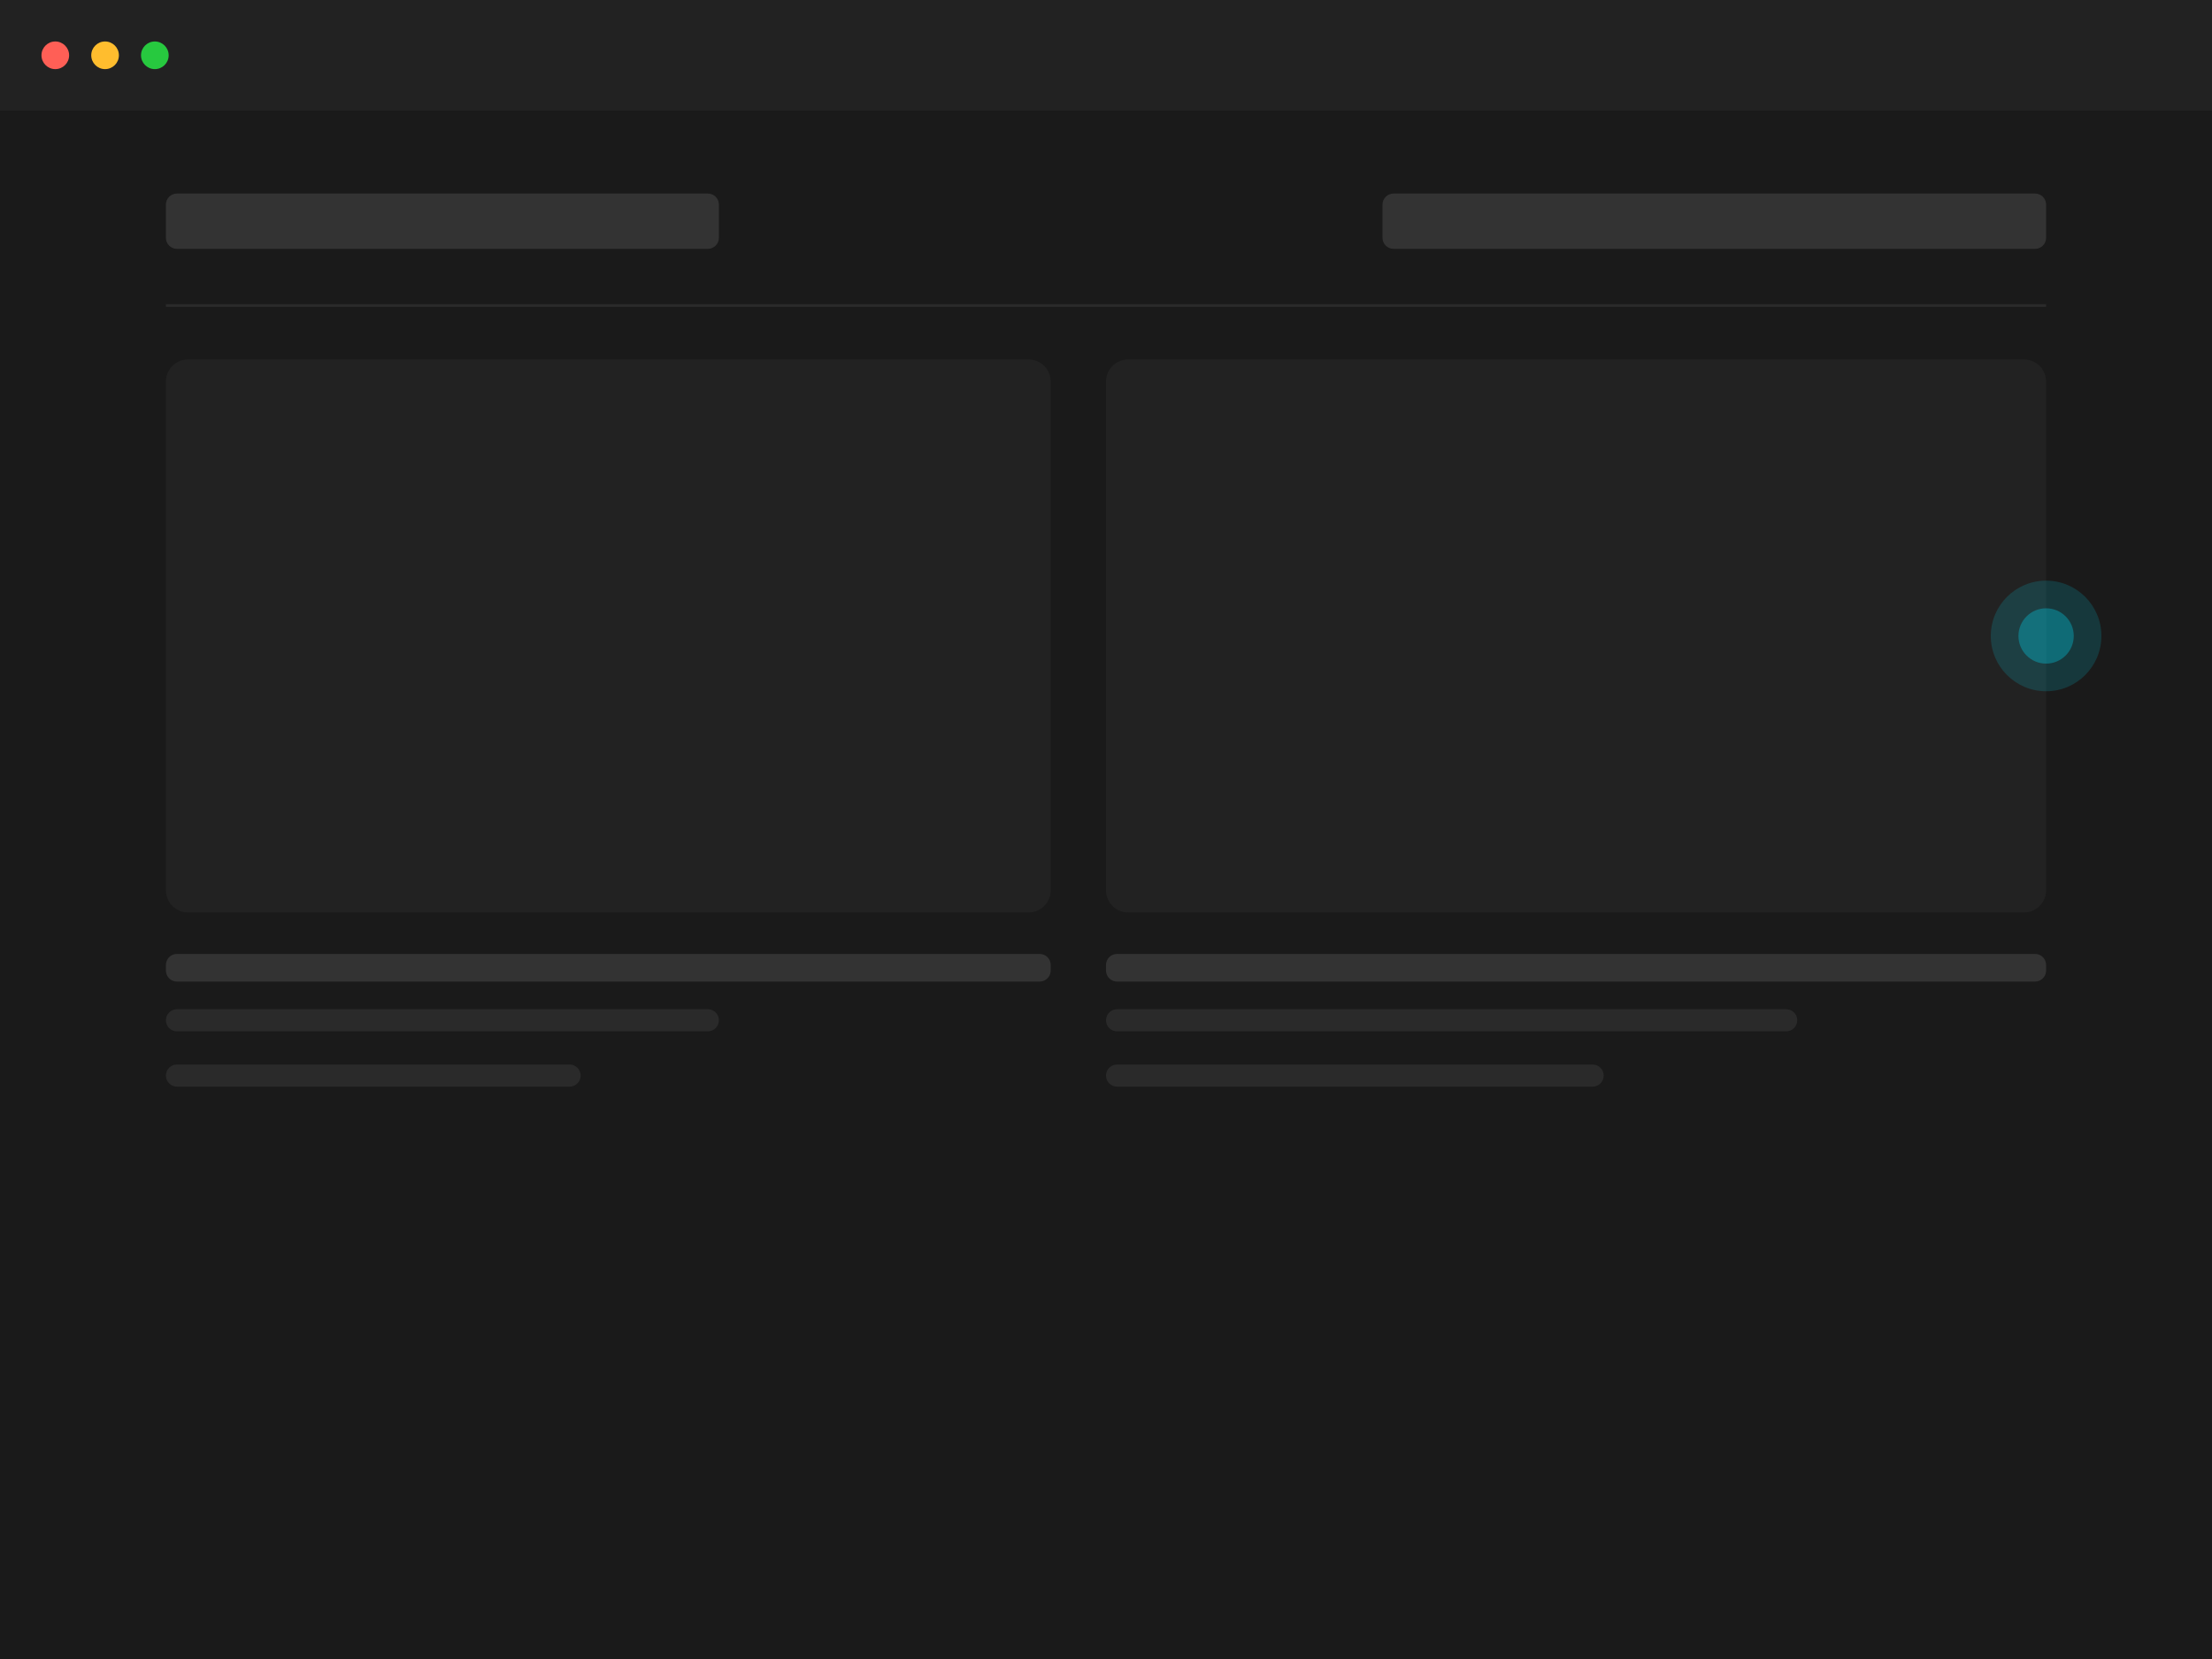
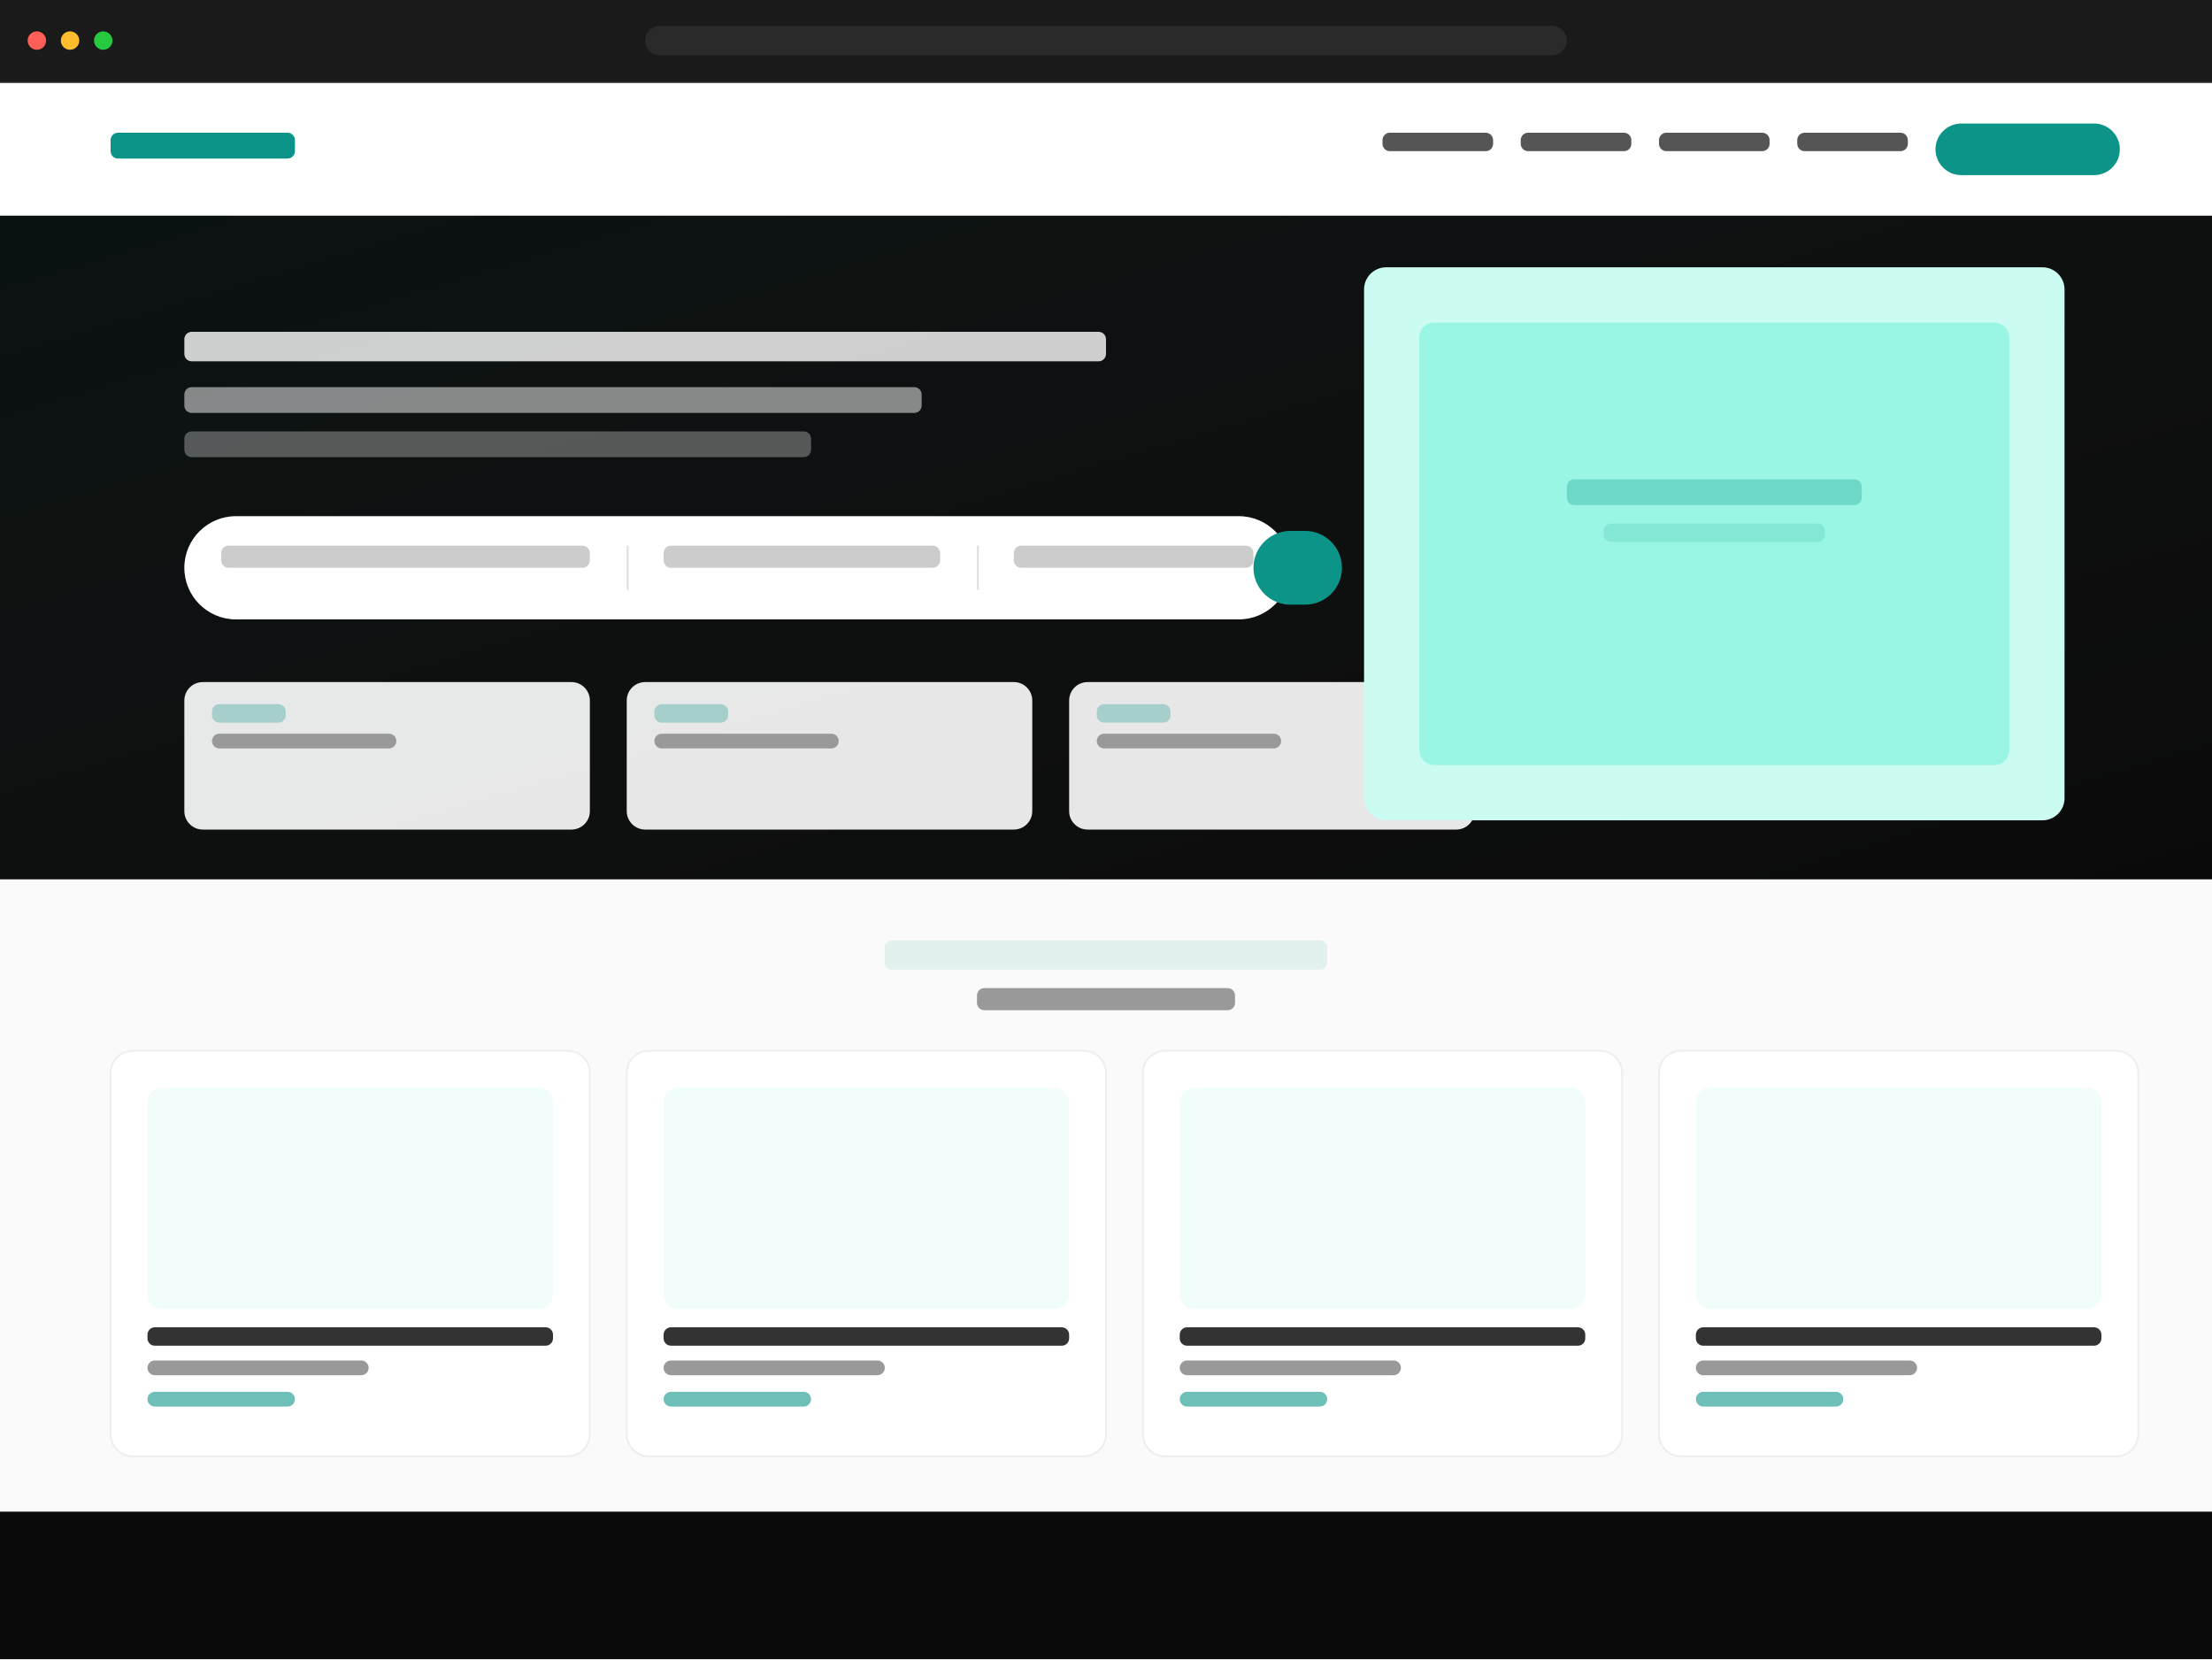
- <svg xmlns="http://www.w3.org/2000/svg" width="800" height="600" viewBox="0 0 800 600" fill="none">
-   <rect width="800" height="600" fill="#1a1a1a" />
-   <rect x="0" y="0" width="800" height="40" fill="#222" />
-   <circle cx="20" cy="20" r="5" fill="#FF5F56" />
-   <circle cx="38" cy="20" r="5" fill="#FFBD2E" />
-   <circle cx="56" cy="20" r="5" fill="#27C93F" />
-   <rect x="60" y="70" width="200" height="20" rx="4" fill="#333" />
-   <rect x="500" y="70" width="240" height="20" rx="4" fill="#333" />
-   <rect x="60" y="110" width="680" height="1" fill="#2a2a2a" />
-   <rect x="60" y="130" width="320" height="200" rx="8" fill="#222" />
-   <rect x="60" y="345" width="320" height="10" rx="4" fill="#333" />
-   <rect x="60" y="365" width="200" height="8" rx="4" fill="#2a2a2a" />
-   <rect x="60" y="385" width="150" height="8" rx="4" fill="#2a2a2a" />
-   <rect x="400" y="130" width="340" height="200" rx="8" fill="#222" />
-   <rect x="400" y="345" width="340" height="10" rx="4" fill="#333" />
-   <rect x="400" y="365" width="250" height="8" rx="4" fill="#2a2a2a" />
-   <rect x="400" y="385" width="180" height="8" rx="4" fill="#2a2a2a" />
-   <circle cx="740" cy="230" r="20" fill="#00E5FF" opacity="0.15" />
-   <circle cx="740" cy="230" r="10" fill="#00E5FF" opacity="0.3" />
+ <svg xmlns="http://www.w3.org/2000/svg" width="1200" height="900" viewBox="0 0 1200 900" fill="none">
+   <rect width="1200" height="900" fill="#0A0A0A" />
+   <rect width="1200" height="44" fill="#1A1A1A" />
+   <rect x="0" y="44" width="1200" height="1" fill="#2A2A2A" />
+   <circle cx="20" cy="22" r="5" fill="#FF5F56" />
+   <circle cx="38" cy="22" r="5" fill="#FFBD2E" />
+   <circle cx="56" cy="22" r="5" fill="#27C93F" />
+   <rect x="350" y="14" width="500" height="16" rx="8" fill="#2A2A2A" />
+   <rect x="0" y="45" width="1200" height="72" fill="#FFF" />
+   <rect x="60" y="72" width="100" height="14" rx="4" fill="#0D9488" />
+   <rect x="750" y="72" width="60" height="10" rx="4" fill="#555" />
+   <rect x="825" y="72" width="60" height="10" rx="4" fill="#555" />
+   <rect x="900" y="72" width="60" height="10" rx="4" fill="#555" />
+   <rect x="975" y="72" width="60" height="10" rx="4" fill="#555" />
+   <rect x="1050" y="67" width="100" height="28" rx="14" fill="#0D9488" />
+   <rect x="0" y="117" width="1200" height="360" fill="url(#propGrad)" />
+   <rect x="100" y="180" width="500" height="16" rx="4" fill="#FFF" opacity="0.8" />
+   <rect x="100" y="210" width="400" height="14" rx="4" fill="#FFF" opacity="0.5" />
+   <rect x="100" y="234" width="340" height="14" rx="4" fill="#FFF" opacity="0.3" />
+   <rect x="100" y="280" width="600" height="56" rx="28" fill="#FFF" />
+   <rect x="120" y="296" width="200" height="12" rx="4" fill="#CCC" />
+   <rect x="340" y="296" width="1" height="24" fill="#DDD" />
+   <rect x="360" y="296" width="150" height="12" rx="4" fill="#CCC" />
+   <rect x="530" y="296" width="1" height="24" fill="#DDD" />
+   <rect x="550" y="296" width="130" height="12" rx="4" fill="#CCC" />
+   <rect x="680" y="288" width="48" height="40" rx="20" fill="#0D9488" />
+   <rect x="100" y="370" width="220" height="80" rx="10" fill="#FFF" opacity="0.9" />
+   <rect x="115" y="382" width="40" height="10" rx="4" fill="#0D9488" opacity="0.3" />
+   <rect x="115" y="398" width="100" height="8" rx="4" fill="#999" />
+   <rect x="340" y="370" width="220" height="80" rx="10" fill="#FFF" opacity="0.9" />
+   <rect x="355" y="382" width="40" height="10" rx="4" fill="#0D9488" opacity="0.3" />
+   <rect x="355" y="398" width="100" height="8" rx="4" fill="#999" />
+   <rect x="580" y="370" width="220" height="80" rx="10" fill="#FFF" opacity="0.9" />
+   <rect x="595" y="382" width="40" height="10" rx="4" fill="#0D9488" opacity="0.3" />
+   <rect x="595" y="398" width="100" height="8" rx="4" fill="#999" />
+   <rect x="740" y="145" width="380" height="300" rx="12" fill="#CCFBF1" />
+   <rect x="770" y="175" width="320" height="240" rx="8" fill="#99F6E4" />
+   <rect x="850" y="260" width="160" height="14" rx="4" fill="#0D9488" opacity="0.3" />
+   <rect x="870" y="284" width="120" height="10" rx="4" fill="#0D9488" opacity="0.15" />
+   <rect x="0" y="477" width="1200" height="343" fill="#FAFAFA" />
+   <rect x="480" y="510" width="240" height="16" rx="4" fill="#0D9488" opacity="0.1" />
+   <rect x="530" y="536" width="140" height="12" rx="4" fill="#999" />
+   <rect x="60" y="570" width="260" height="220" rx="12" fill="#FFF" stroke="#EEE" stroke-width="1" />
+   <rect x="80" y="590" width="220" height="120" rx="8" fill="#F0FDFA" />
+   <rect x="80" y="720" width="220" height="10" rx="4" fill="#333" />
+   <rect x="80" y="738" width="120" height="8" rx="4" fill="#999" />
+   <rect x="80" y="755" width="80" height="8" rx="4" fill="#0D9488" opacity="0.6" />
+   <rect x="340" y="570" width="260" height="220" rx="12" fill="#FFF" stroke="#EEE" stroke-width="1" />
+   <rect x="360" y="590" width="220" height="120" rx="8" fill="#F0FDFA" />
+   <rect x="360" y="720" width="220" height="10" rx="4" fill="#333" />
+   <rect x="360" y="738" width="120" height="8" rx="4" fill="#999" />
+   <rect x="360" y="755" width="80" height="8" rx="4" fill="#0D9488" opacity="0.6" />
+   <rect x="620" y="570" width="260" height="220" rx="12" fill="#FFF" stroke="#EEE" stroke-width="1" />
+   <rect x="640" y="590" width="220" height="120" rx="8" fill="#F0FDFA" />
+   <rect x="640" y="720" width="220" height="10" rx="4" fill="#333" />
+   <rect x="640" y="738" width="120" height="8" rx="4" fill="#999" />
+   <rect x="640" y="755" width="80" height="8" rx="4" fill="#0D9488" opacity="0.6" />
+   <rect x="900" y="570" width="260" height="220" rx="12" fill="#FFF" stroke="#EEE" stroke-width="1" />
+   <rect x="920" y="590" width="220" height="120" rx="8" fill="#F0FDFA" />
+   <rect x="920" y="720" width="220" height="10" rx="4" fill="#333" />
+   <rect x="920" y="738" width="120" height="8" rx="4" fill="#999" />
+   <rect x="920" y="755" width="80" height="8" rx="4" fill="#0D9488" opacity="0.6" />
+   <defs>
+     <linearGradient id="propGrad" x1="0" y1="0" x2="1" y2="1">
+       <stop offset="0%" stop-color="#0D9488" stop-opacity="0.06" />
+       <stop offset="100%" stop-color="#FAFAFA" stop-opacity="0" />
+     </linearGradient>
+   </defs>
</svg>
